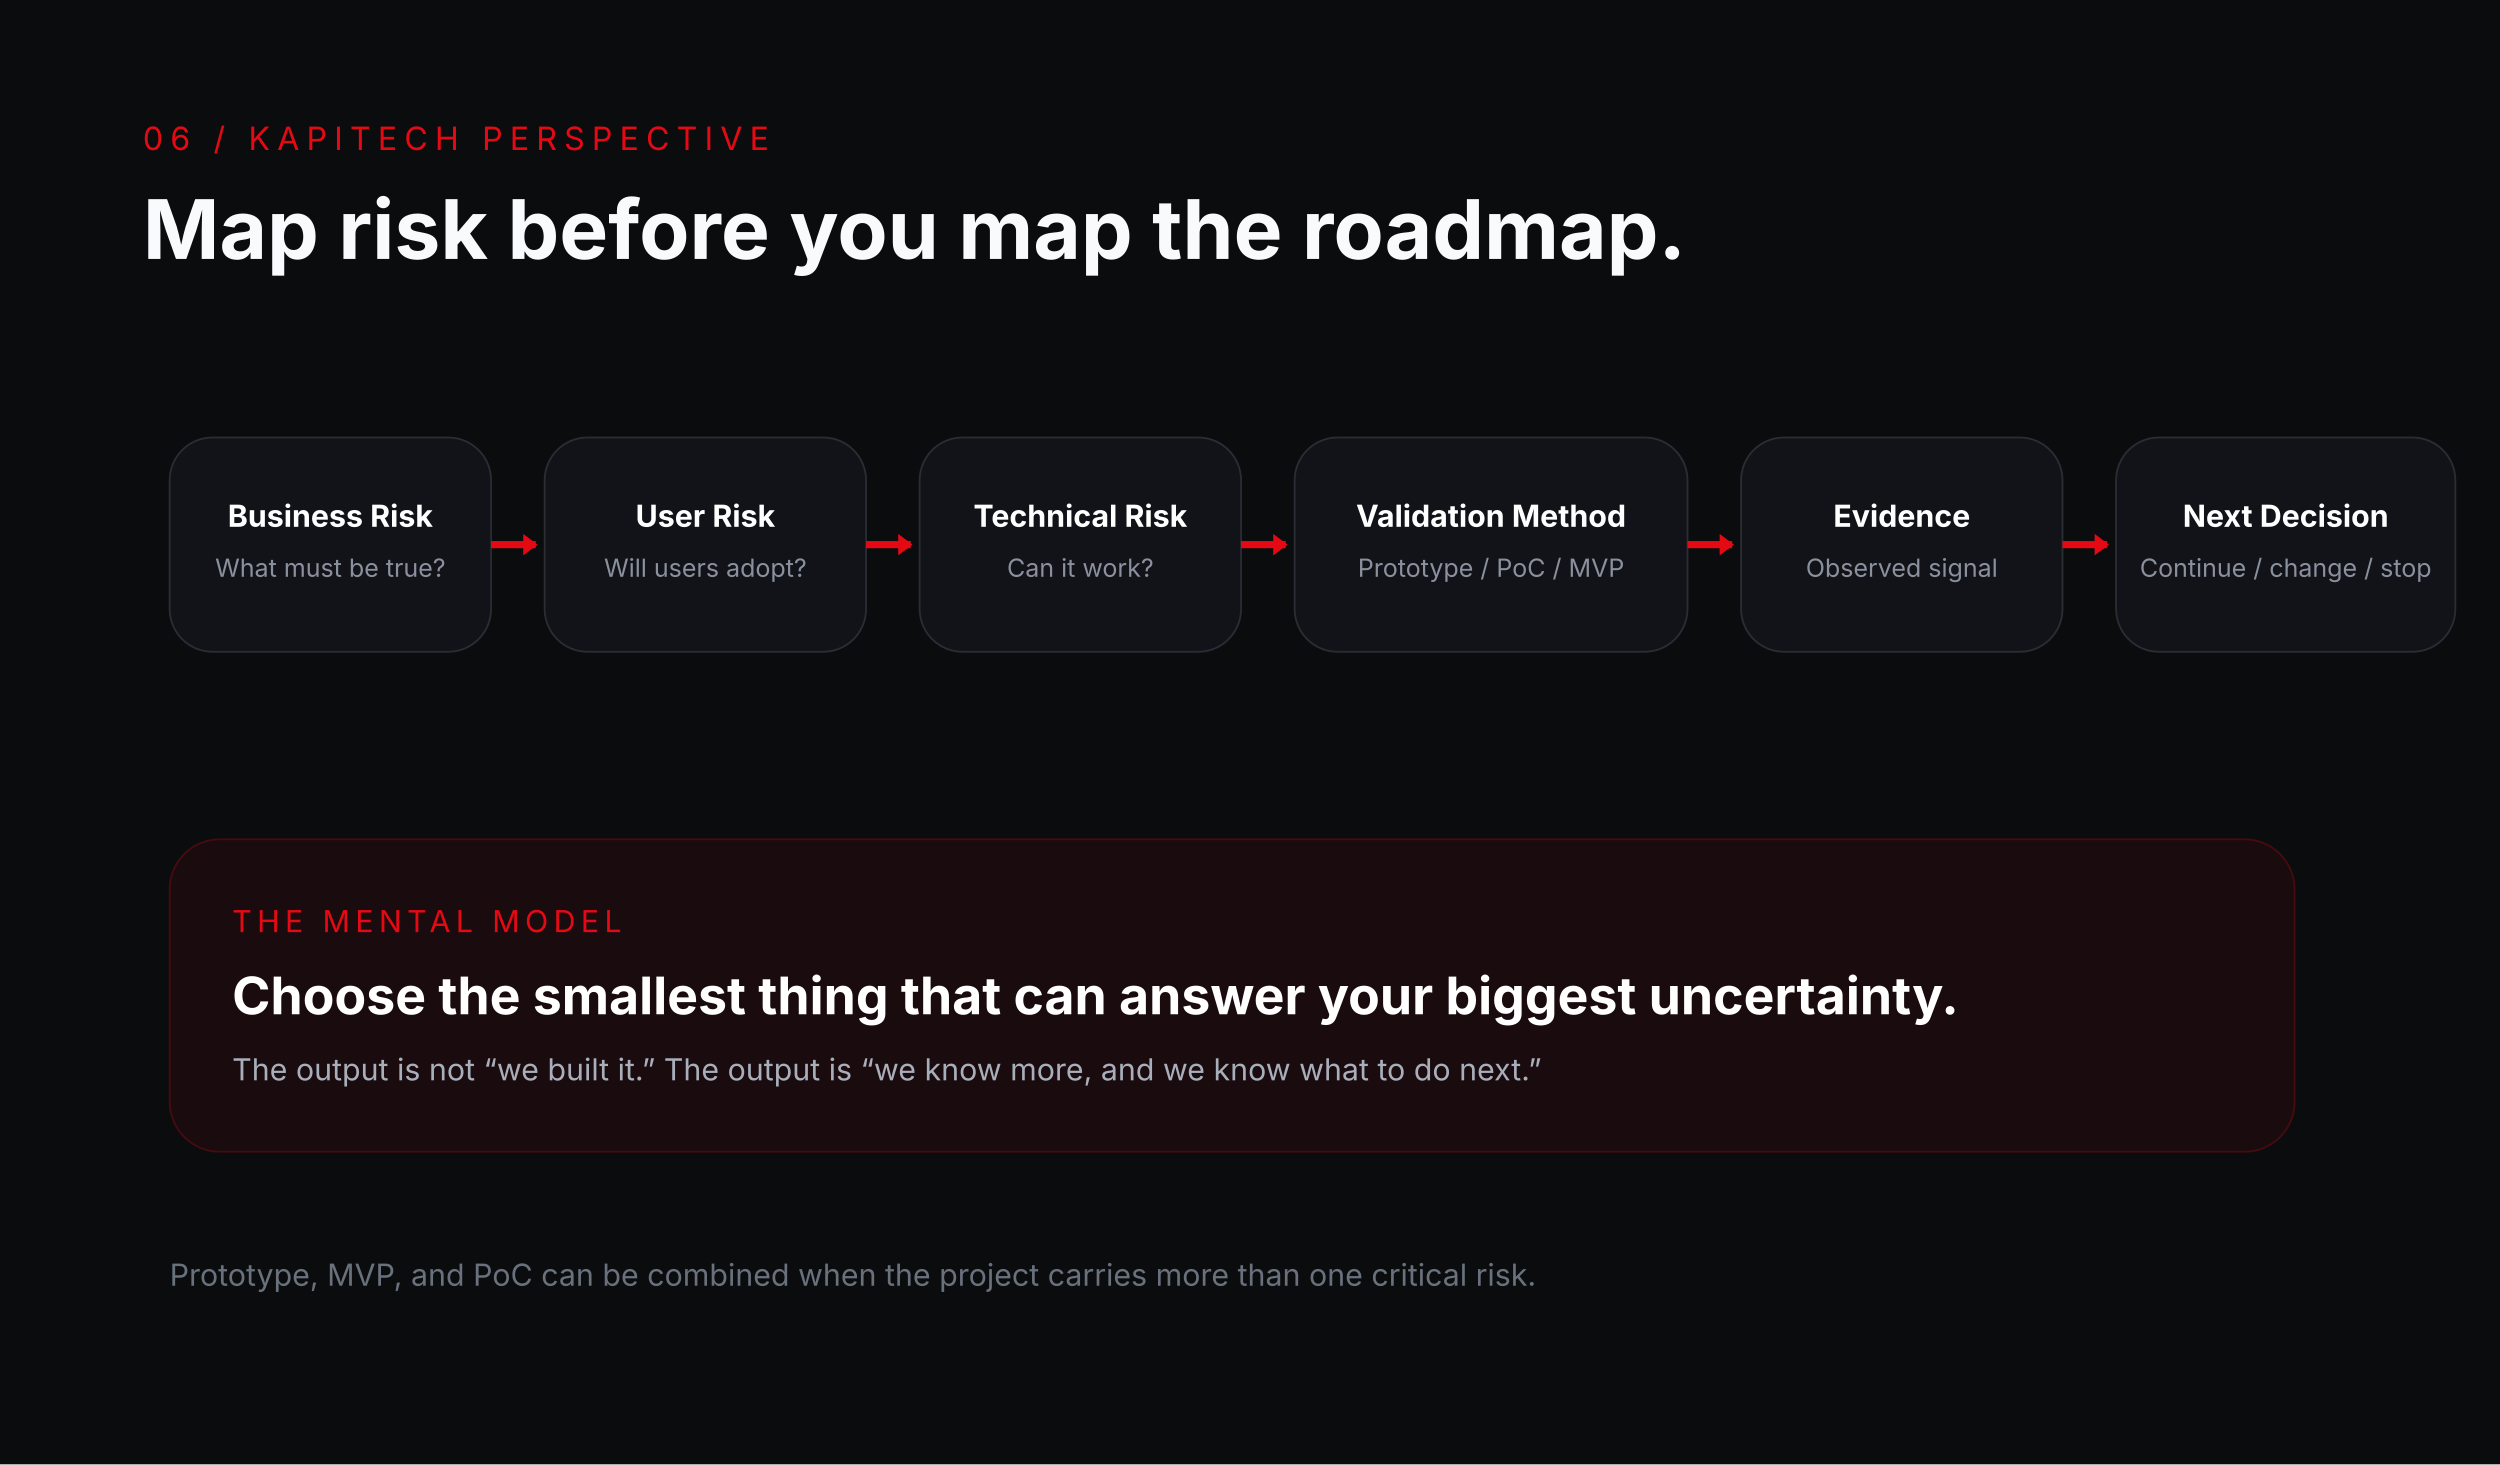
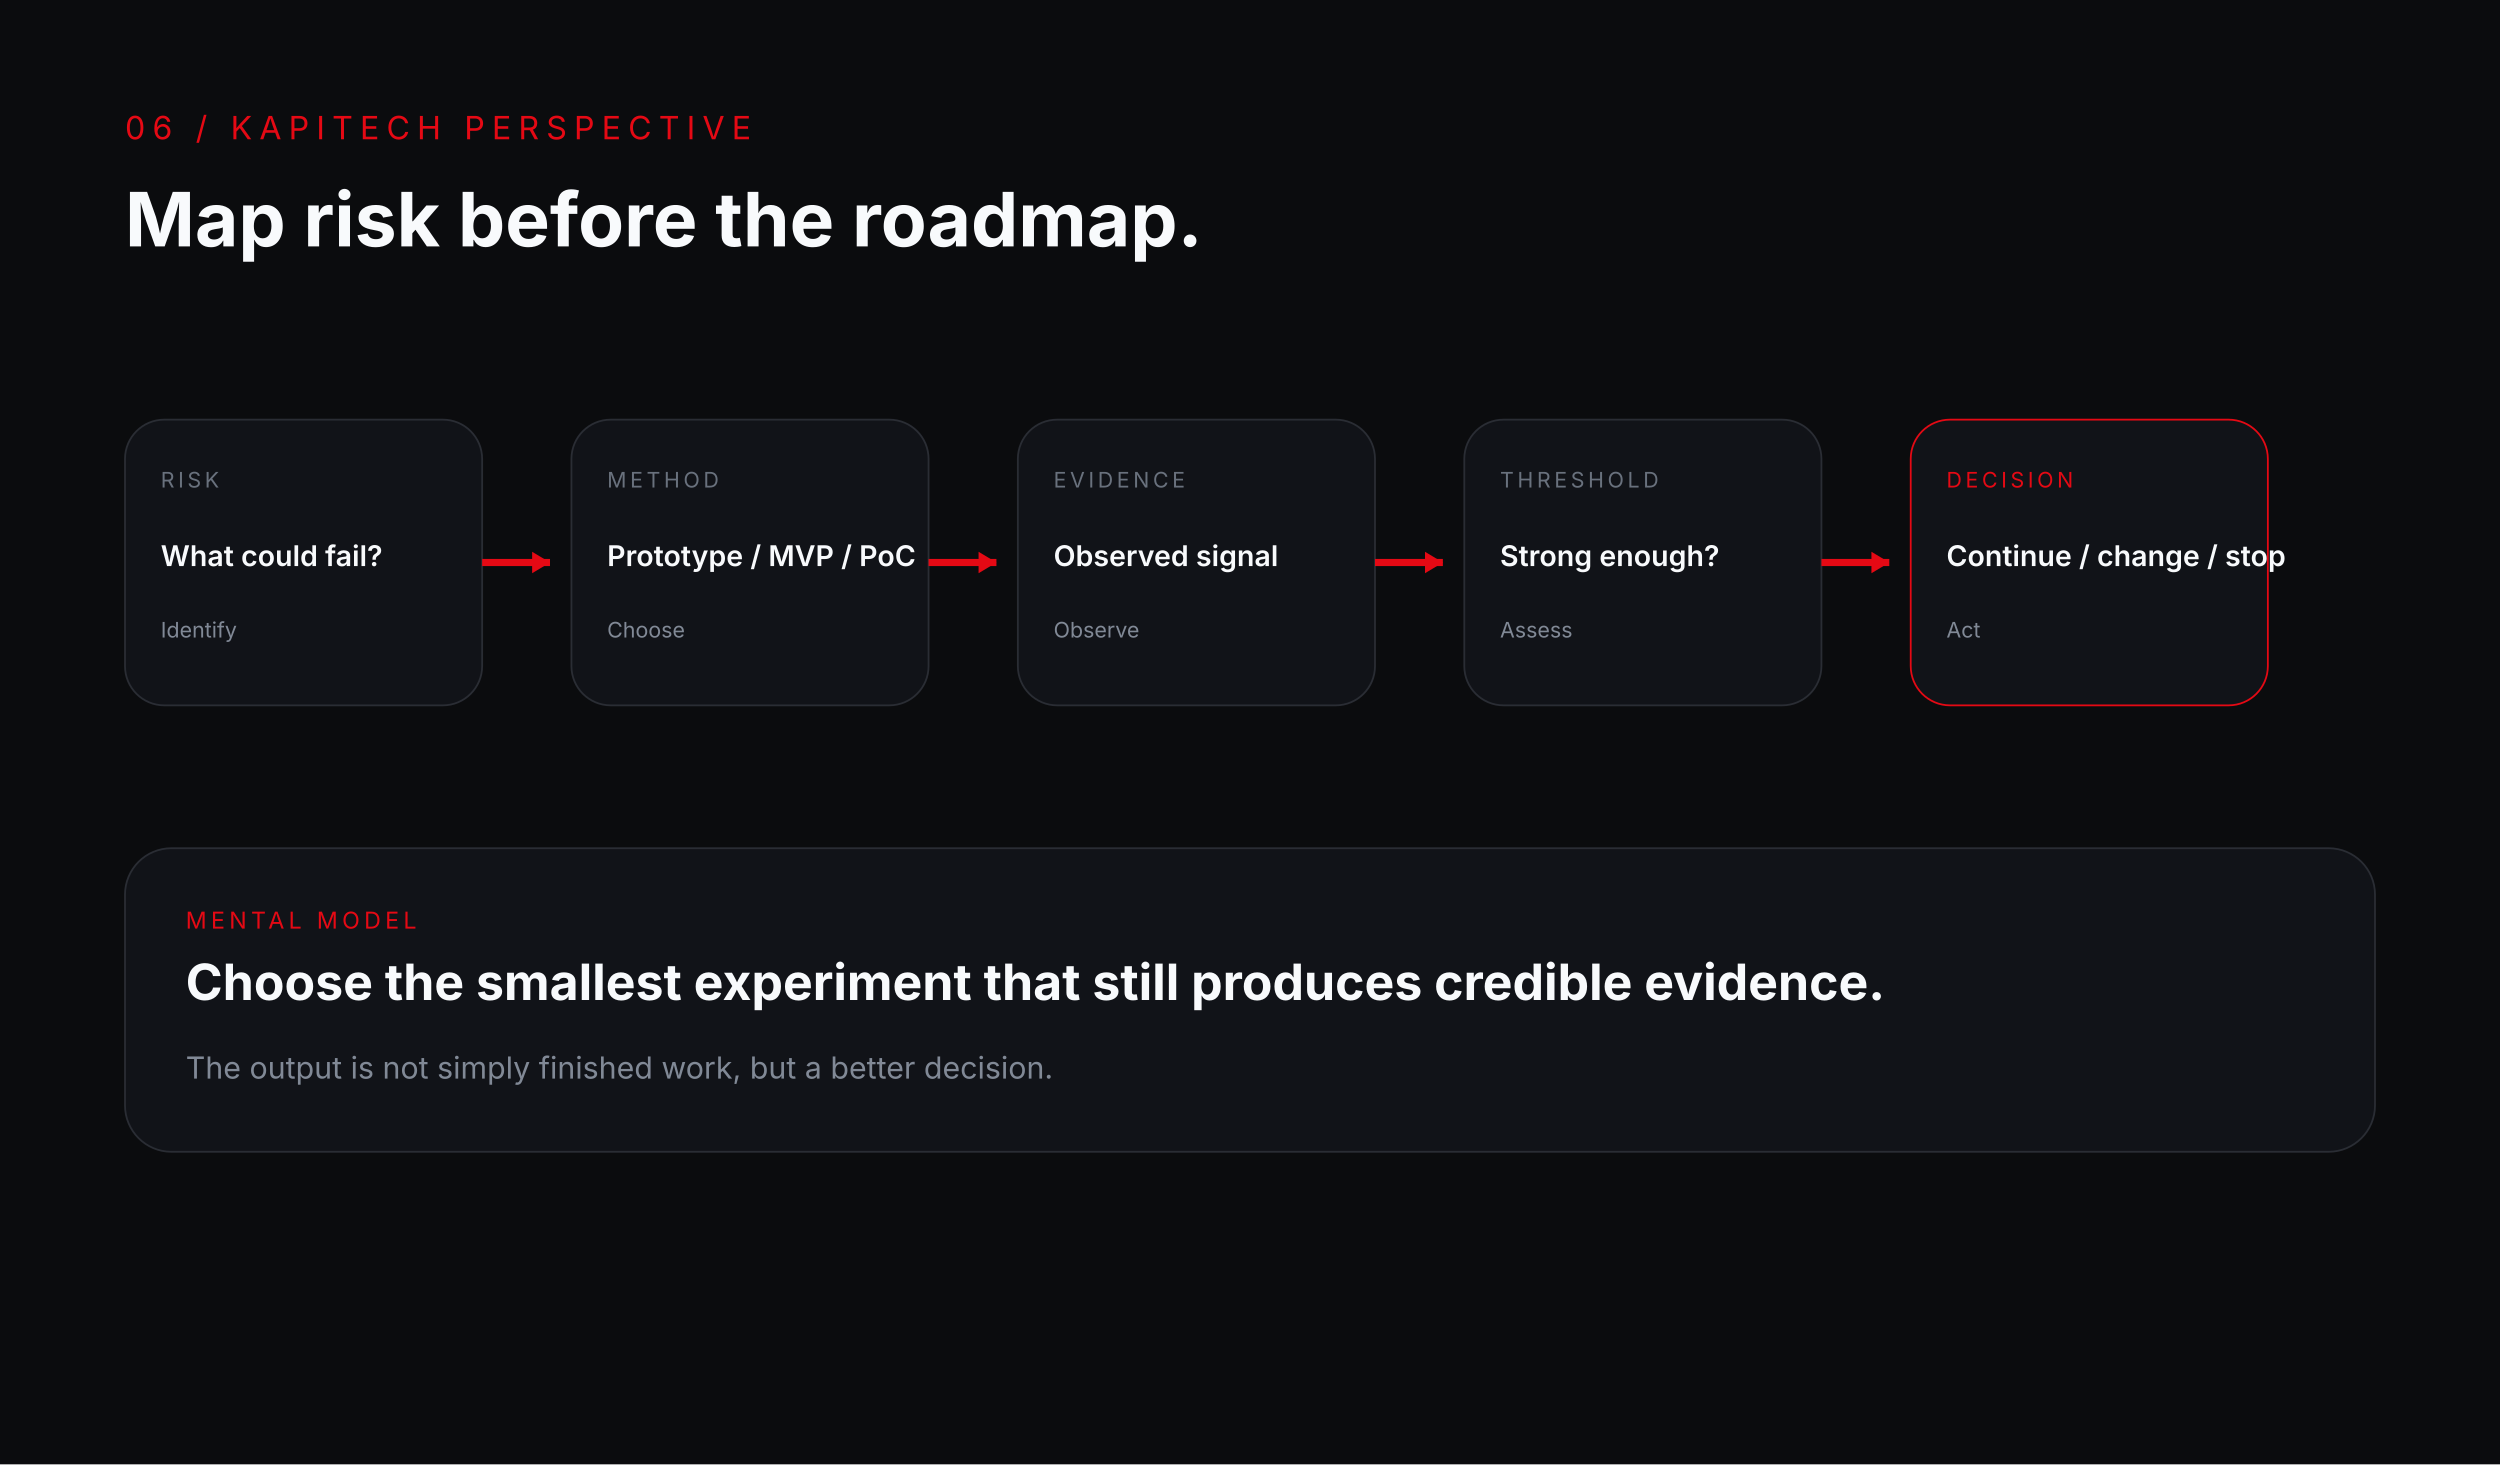
<svg xmlns="http://www.w3.org/2000/svg" viewBox="0 0 1400 820" role="img" aria-labelledby="title desc">
  <rect width="1400" height="820" fill="#0B0C0E" />
-   <g font-family="Inter,Arial,sans-serif">
-     <text x="80" y="84" font-size="18" letter-spacing="4" fill="#E50914">06 / KAPITECH PERSPECTIVE</text>
-     <text x="80" y="145" font-size="46" font-weight="700" fill="#F8FAFC">Map risk before you map the roadmap.</text>
-     <g transform="translate(95 245)">
-       <g fill="#111318" stroke="#2A2D34">
-         <rect x="0" y="0" width="180" height="120" rx="24" />
-         <rect x="210" y="0" width="180" height="120" rx="24" />
-         <rect x="420" y="0" width="180" height="120" rx="24" />
-         <rect x="630" y="0" width="220" height="120" rx="24" />
-         <rect x="880" y="0" width="180" height="120" rx="24" />
-         <rect x="1090" y="0" width="190" height="120" rx="24" />
-       </g>
-       <g font-size="17" font-weight="700" fill="#fff" text-anchor="middle">
-         <text x="90" y="50">Business Risk</text>
-         <text x="300" y="50">User Risk</text>
-         <text x="510" y="50">Technical Risk</text>
-         <text x="740" y="50">Validation Method</text>
-         <text x="970" y="50">Evidence</text>
-         <text x="1185" y="50">Next Decision</text>
-       </g>
-       <g font-size="14" fill="#8A909D" text-anchor="middle">
-         <text x="90" y="78">What must be true?</text>
-         <text x="300" y="78">Will users adopt?</text>
-         <text x="510" y="78">Can it work?</text>
-         <text x="740" y="78">Prototype / PoC / MVP</text>
-         <text x="970" y="78">Observed signal</text>
-         <text x="1185" y="78">Continue / change / stop</text>
-       </g>
-       <path d="M180 60 H205 M390 60 H415 M600 60 H625 M850 60 H875 M1060 60 H1085" stroke="#E50914" stroke-width="4" fill="none" />
-       <g fill="#E50914">
-         <path d="M198 54 l8 6 -8 6z" />
-         <path d="M408 54 l8 6 -8 6z" />
-         <path d="M618 54 l8 6 -8 6z" />
-         <path d="M868 54 l8 6 -8 6z" />
-         <path d="M1078 54 l8 6 -8 6z" />
-       </g>
+   <style>text{font-family:Inter,Arial,sans-serif}</style>
+   <text x="70" y="78" font-size="18" letter-spacing="4" fill="#E50914">06 / KAPITECH PERSPECTIVE</text>
+   <text x="70" y="138" font-size="42" font-weight="700" fill="#F8FAFC">Map risk before the roadmap.</text>
+   <g transform="translate(70 235)">
+     <g transform="translate(0 0)">
+       <rect width="200" height="160" rx="22" fill="#111318" stroke="#2A2D34" />
+       <text x="20" y="38" font-size="12" letter-spacing="2" fill="#69717D">RISK</text>
+       <text x="20" y="82" font-size="16" font-weight="600" fill="#F8FAFC">What could fail?</text>
+       <text x="20" y="122" font-size="12" fill="#818996">Identify</text>
    </g>
-     <g transform="translate(95 470)">
-       <rect width="1190" height="175" rx="28" fill="#E50914" fill-opacity=".07" stroke="#E50914" stroke-opacity=".25" />
-       <text x="35" y="52" font-size="17" letter-spacing="3" fill="#E50914">THE MENTAL MODEL</text>
-       <text x="35" y="98" font-size="29" font-weight="700" fill="#fff">Choose the smallest thing that can answer your biggest uncertainty.</text>
-       <text x="35" y="135" font-size="17" fill="#A8AFBB">The output is not “we built it.” The output is “we know more, and we know what to do next.”</text>
+     <g transform="translate(250 0)">
+       <rect width="200" height="160" rx="22" fill="#111318" stroke="#2A2D34" />
+       <text x="20" y="38" font-size="12" letter-spacing="2" fill="#69717D">METHOD</text>
+       <text x="20" y="82" font-size="16" font-weight="600" fill="#F8FAFC">Prototype / MVP / PoC</text>
+       <text x="20" y="122" font-size="12" fill="#818996">Choose</text>
    </g>
-     <text x="95" y="720" font-size="17" fill="#69717D">Prototype, MVP, and PoC can be combined when the project carries more than one critical risk.</text>
+     <g transform="translate(500 0)">
+       <rect width="200" height="160" rx="22" fill="#111318" stroke="#2A2D34" />
+       <text x="20" y="38" font-size="12" letter-spacing="2" fill="#69717D">EVIDENCE</text>
+       <text x="20" y="82" font-size="16" font-weight="600" fill="#F8FAFC">Observed signal</text>
+       <text x="20" y="122" font-size="12" fill="#818996">Observe</text>
+     </g>
+     <g transform="translate(750 0)">
+       <rect width="200" height="160" rx="22" fill="#111318" stroke="#2A2D34" />
+       <text x="20" y="38" font-size="12" letter-spacing="2" fill="#69717D">THRESHOLD</text>
+       <text x="20" y="82" font-size="16" font-weight="600" fill="#F8FAFC">Strong enough?</text>
+       <text x="20" y="122" font-size="12" fill="#818996">Assess</text>
+     </g>
+     <g transform="translate(1000 0)">
+       <rect width="200" height="160" rx="22" fill="#111318" stroke="#E50914" />
+       <text x="20" y="38" font-size="12" letter-spacing="2" fill="#E50914">DECISION</text>
+       <text x="20" y="82" font-size="16" font-weight="600" fill="#F8FAFC">Continue / change / stop</text>
+       <text x="20" y="122" font-size="12" fill="#818996">Act</text>
+     </g>
+     <g stroke="#E50914" stroke-width="4">
+       <path d="M200 80 H238" />
+       <path d="M450 80 H488" />
+       <path d="M700 80 H738" />
+       <path d="M950 80 H988" />
+     </g>
+     <g fill="#E50914">
+       <path d="M228 74 l10 6 -10 6z" />
+       <path d="M478 74 l10 6 -10 6z" />
+       <path d="M728 74 l10 6 -10 6z" />
+       <path d="M978 74 l10 6 -10 6z" />
+     </g>
  </g>
+   <rect x="70" y="475" width="1260" height="170" rx="26" fill="#111318" stroke="#2A2D34" />
+   <text x="104" y="520" font-size="13" letter-spacing="2.4" fill="#E50914">MENTAL MODEL</text>
+   <text x="104" y="560" font-size="28" font-weight="700" fill="#F8FAFC">Choose the smallest experiment that still produces credible evidence.</text>
+   <text x="104" y="604" font-size="17" fill="#818996">The output is not simply finished work, but a better decision.</text>
</svg>
